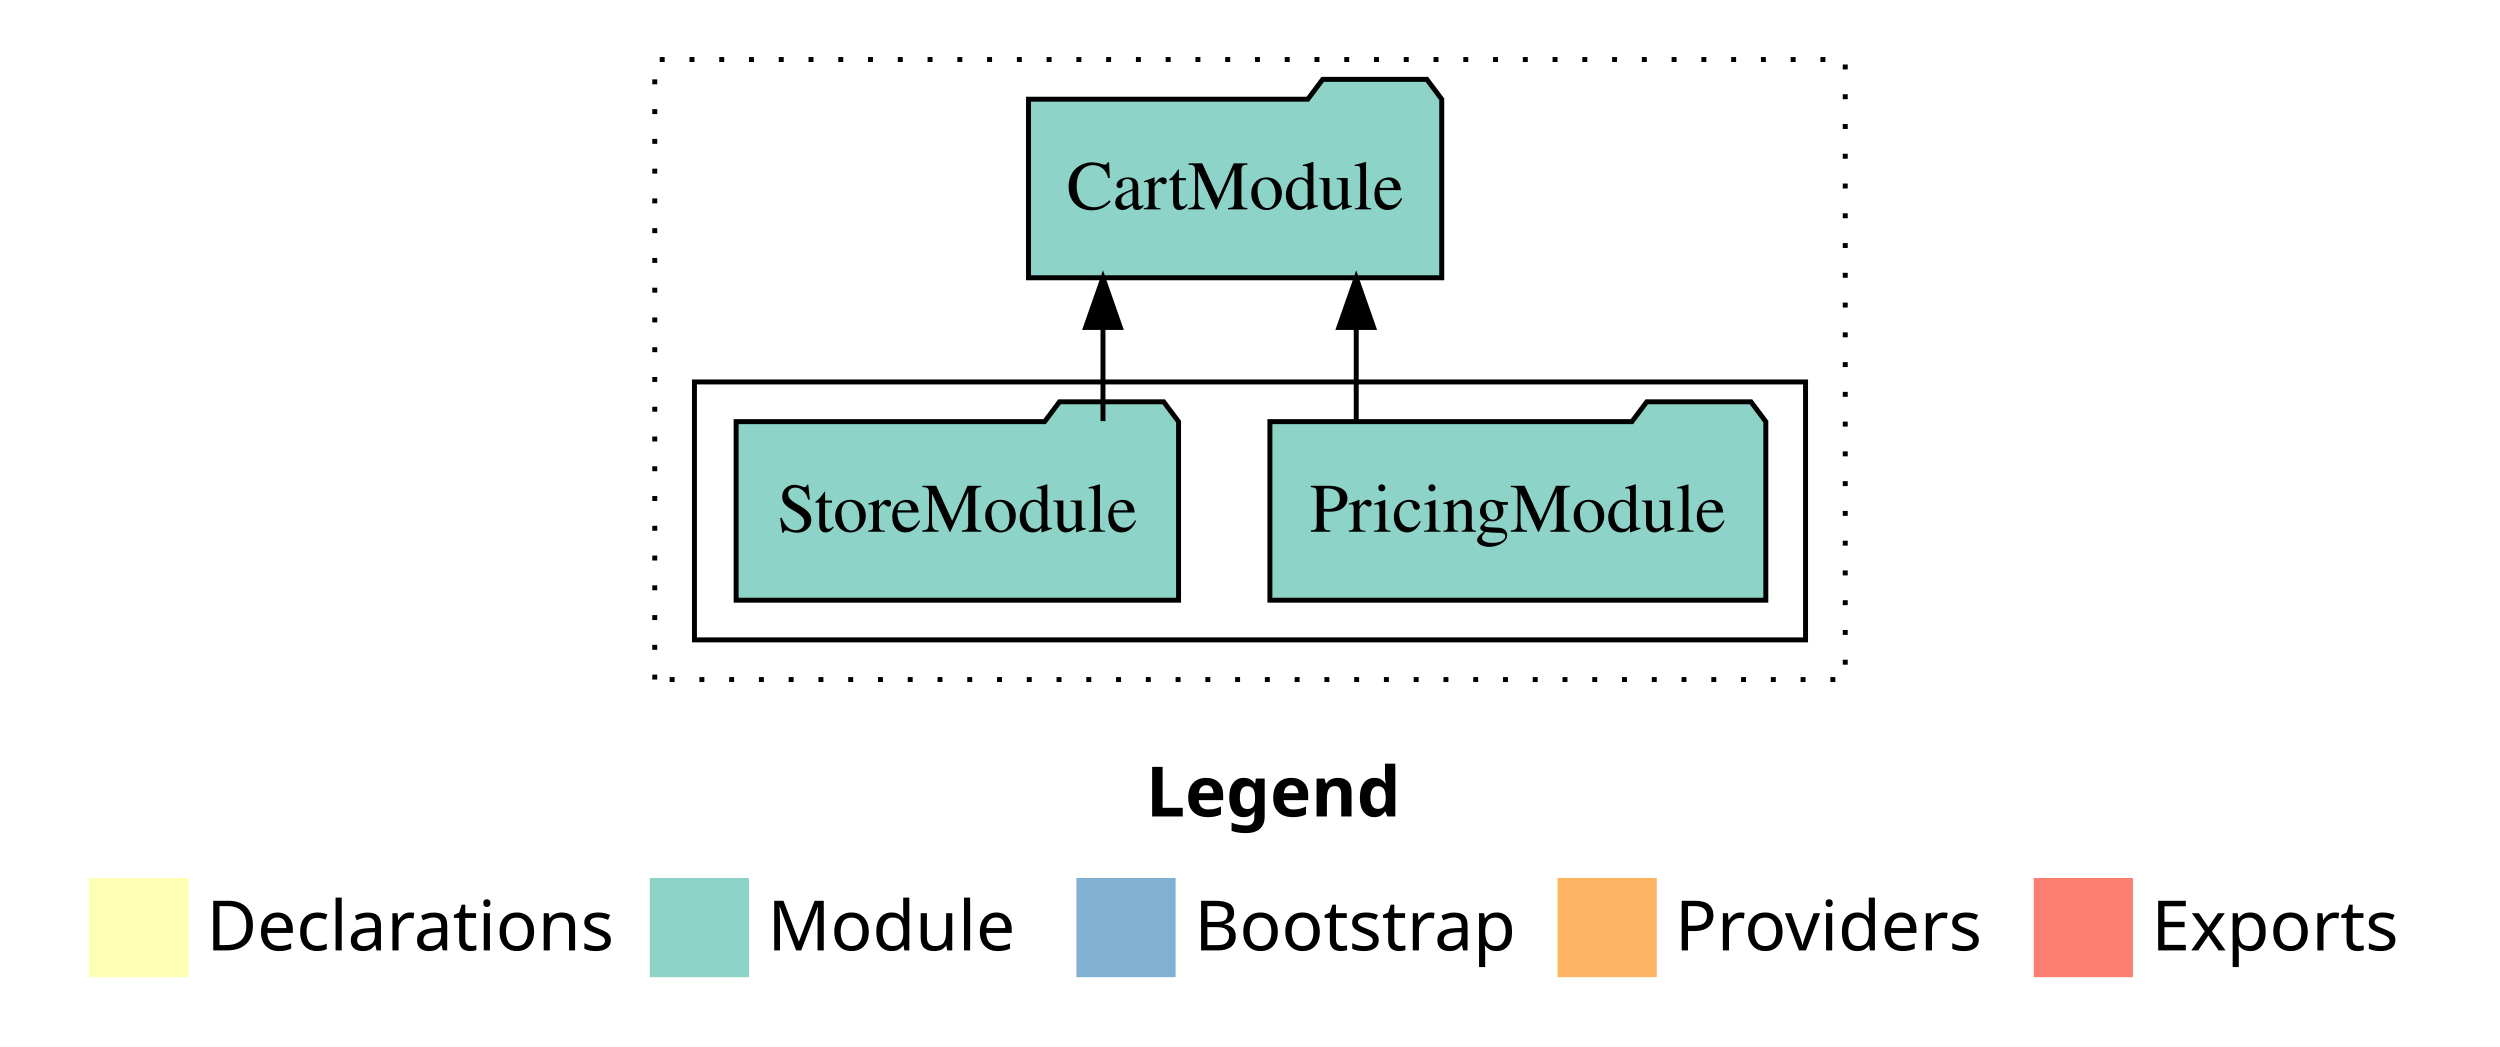
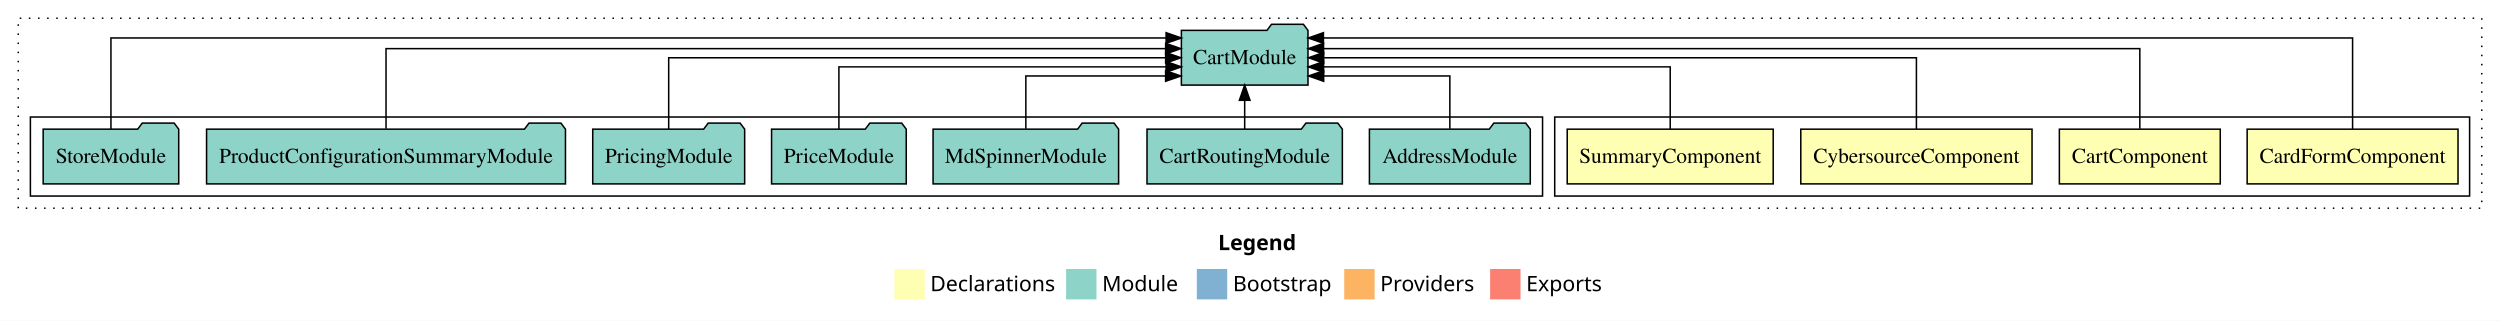
- <svg xmlns="http://www.w3.org/2000/svg" width="504pt" height="211pt" viewBox="0.00 0.00 504.00 211.00">
+ <svg xmlns="http://www.w3.org/2000/svg" width="1645pt" height="211pt" viewBox="0.00 0.00 1645.00 211.00">
  <g id="graph0" class="graph" transform="scale(1 1) rotate(0) translate(4 207)">
-     <polygon fill="#ffffff" stroke="transparent" points="-4,4 -4,-207 500,-207 500,4 -4,4" />
-     <text text-anchor="start" x="227.009" y="-42.4" font-family="sans-serif" font-weight="bold" font-size="14.00" fill="#000000">Legend</text>
-     <polygon fill="#ffffb3" stroke="transparent" points="14,-10 14,-30 34,-30 34,-10 14,-10" />
-     <text text-anchor="start" x="37.629" y="-15.4" font-family="sans-serif" font-size="14.00" fill="#000000">  Declarations</text>
-     <polygon fill="#8dd3c7" stroke="transparent" points="127,-10 127,-30 147,-30 147,-10 127,-10" />
-     <text text-anchor="start" x="150.725" y="-15.4" font-family="sans-serif" font-size="14.00" fill="#000000">  Module</text>
-     <polygon fill="#80b1d3" stroke="transparent" points="213,-10 213,-30 233,-30 233,-10 213,-10" />
-     <text text-anchor="start" x="236.781" y="-15.4" font-family="sans-serif" font-size="14.00" fill="#000000">  Bootstrap</text>
-     <polygon fill="#fdb462" stroke="transparent" points="310,-10 310,-30 330,-30 330,-10 310,-10" />
-     <text text-anchor="start" x="333.673" y="-15.4" font-family="sans-serif" font-size="14.00" fill="#000000">  Providers</text>
-     <polygon fill="#fb8072" stroke="transparent" points="406,-10 406,-30 426,-30 426,-10 406,-10" />
-     <text text-anchor="start" x="429.726" y="-15.4" font-family="sans-serif" font-size="14.00" fill="#000000">  Exports</text>
+     <polygon fill="#ffffff" stroke="transparent" points="-4,4 -4,-207 1641,-207 1641,4 -4,4" />
+     <text text-anchor="start" x="797.509" y="-42.4" font-family="sans-serif" font-weight="bold" font-size="14.00" fill="#000000">Legend</text>
+     <polygon fill="#ffffb3" stroke="transparent" points="584.5,-10 584.5,-30 604.5,-30 604.5,-10 584.5,-10" />
+     <text text-anchor="start" x="608.129" y="-15.4" font-family="sans-serif" font-size="14.00" fill="#000000">  Declarations</text>
+     <polygon fill="#8dd3c7" stroke="transparent" points="697.5,-10 697.5,-30 717.5,-30 717.5,-10 697.5,-10" />
+     <text text-anchor="start" x="721.225" y="-15.4" font-family="sans-serif" font-size="14.00" fill="#000000">  Module</text>
+     <polygon fill="#80b1d3" stroke="transparent" points="783.5,-10 783.5,-30 803.5,-30 803.5,-10 783.5,-10" />
+     <text text-anchor="start" x="807.281" y="-15.4" font-family="sans-serif" font-size="14.00" fill="#000000">  Bootstrap</text>
+     <polygon fill="#fdb462" stroke="transparent" points="880.5,-10 880.5,-30 900.5,-30 900.5,-10 880.5,-10" />
+     <text text-anchor="start" x="904.173" y="-15.4" font-family="sans-serif" font-size="14.00" fill="#000000">  Providers</text>
+     <polygon fill="#fb8072" stroke="transparent" points="976.5,-10 976.5,-30 996.5,-30 996.5,-10 976.5,-10" />
+     <text text-anchor="start" x="1000.226" y="-15.4" font-family="sans-serif" font-size="14.00" fill="#000000">  Exports</text>
    <g id="clust1" class="cluster">
-       <polygon fill="none" stroke="#000000" stroke-dasharray="1,5" points="128,-70 128,-195 368,-195 368,-70 128,-70" />
+       <polygon fill="none" stroke="#000000" stroke-dasharray="1,5" points="8,-70 8,-195 1629,-195 1629,-70 8,-70" />
    </g>
-     <g id="clust3" class="cluster">
-       <polygon fill="none" stroke="#000000" points="136,-78 136,-130 360,-130 360,-78 136,-78" />
+     <g id="clust2" class="cluster">
+       <polygon fill="none" stroke="#000000" points="1019,-78 1019,-130 1621,-130 1621,-78 1019,-78" />
+     </g>
+     <g id="clust7" class="cluster">
+       <polygon fill="none" stroke="#000000" points="16,-78 16,-130 1011,-130 1011,-78 16,-78" />
    </g>
    <g id="node1" class="node">
-       <polygon fill="#8dd3c7" stroke="#000000" points="351.989,-122 348.989,-126 327.989,-126 324.989,-122 252.011,-122 252.011,-86 351.989,-86 351.989,-122" />
-       <text text-anchor="middle" x="302" y="-99.8" font-family="Times,serif" font-size="14.00" fill="#000000">PricingModule</text>
+       <polygon fill="#ffffb3" stroke="#000000" points="1613.378,-122 1474.622,-122 1474.622,-86 1613.378,-86 1613.378,-122" />
+       <text text-anchor="middle" x="1544" y="-99.8" font-family="Times,serif" font-size="14.00" fill="#000000">CardFormComponent</text>
+     </g>
+     <g id="node5" class="node">
+       <polygon fill="#8dd3c7" stroke="#000000" points="856.653,-187 853.653,-191 832.653,-191 829.653,-187 773.347,-187 773.347,-151 856.653,-151 856.653,-187" />
+       <text text-anchor="middle" x="815" y="-164.8" font-family="Times,serif" font-size="14.00" fill="#000000">CartModule</text>
+     </g>
+     <g id="edge1" class="edge">
+       <path fill="none" stroke="#000000" d="M1544,-122.091C1544,-145.133 1544,-182 1544,-182 1544,-182 866.812,-182 866.812,-182" />
+       <polygon fill="#000000" stroke="#000000" points="866.813,-178.5 856.812,-182 866.812,-185.5 866.813,-178.5" />
+     </g>
+     <g id="node2" class="node">
+       <polygon fill="#ffffb3" stroke="#000000" points="1456.936,-122 1351.064,-122 1351.064,-86 1456.936,-86 1456.936,-122" />
+       <text text-anchor="middle" x="1404" y="-99.8" font-family="Times,serif" font-size="14.00" fill="#000000">CartComponent</text>
+     </g>
+     <g id="edge2" class="edge">
+       <path fill="none" stroke="#000000" d="M1404,-122.284C1404,-143.321 1404,-175 1404,-175 1404,-175 866.887,-175 866.887,-175" />
+       <polygon fill="#000000" stroke="#000000" points="866.887,-171.5 856.887,-175 866.887,-178.5 866.887,-171.5" />
    </g>
    <g id="node3" class="node">
-       <polygon fill="#8dd3c7" stroke="#000000" points="286.653,-187 283.653,-191 262.653,-191 259.653,-187 203.347,-187 203.347,-151 286.653,-151 286.653,-187" />
-       <text text-anchor="middle" x="245" y="-164.8" font-family="Times,serif" font-size="14.00" fill="#000000">CartModule</text>
+       <polygon fill="#ffffb3" stroke="#000000" points="1333.079,-122 1180.921,-122 1180.921,-86 1333.079,-86 1333.079,-122" />
+       <text text-anchor="middle" x="1257" y="-99.8" font-family="Times,serif" font-size="14.00" fill="#000000">CybersourceComponent</text>
    </g>
-     <g id="edge1" class="edge">
-       <path fill="none" stroke="#000000" d="M269.416,-122.106C269.416,-122.106 269.416,-140.991 269.416,-140.991" />
-       <polygon fill="#000000" stroke="#000000" points="265.916,-140.991 269.416,-150.991 272.916,-140.991 265.916,-140.991" />
+     <g id="edge3" class="edge">
+       <path fill="none" stroke="#000000" d="M1257,-122.106C1257,-141.339 1257,-169 1257,-169 1257,-169 866.981,-169 866.981,-169" />
+       <polygon fill="#000000" stroke="#000000" points="866.981,-165.5 856.981,-169 866.981,-172.5 866.981,-165.5" />
    </g>
-     <g id="node2" class="node">
-       <polygon fill="#8dd3c7" stroke="#000000" points="233.598,-122 230.598,-126 209.598,-126 206.598,-122 144.402,-122 144.402,-86 233.598,-86 233.598,-122" />
-       <text text-anchor="middle" x="189" y="-99.8" font-family="Times,serif" font-size="14.00" fill="#000000">StoreModule</text>
+     <g id="node4" class="node">
+       <polygon fill="#ffffb3" stroke="#000000" points="1162.772,-122 1027.228,-122 1027.228,-86 1162.772,-86 1162.772,-122" />
+       <text text-anchor="middle" x="1095" y="-99.8" font-family="Times,serif" font-size="14.00" fill="#000000">SummaryComponent</text>
    </g>
-     <g id="edge2" class="edge">
-       <path fill="none" stroke="#000000" d="M218.362,-122.106C218.362,-122.106 218.362,-140.991 218.362,-140.991" />
-       <polygon fill="#000000" stroke="#000000" points="214.862,-140.991 218.362,-150.991 221.862,-140.991 214.862,-140.991" />
+     <g id="edge4" class="edge">
+       <path fill="none" stroke="#000000" d="M1095,-122.022C1095,-139.373 1095,-163 1095,-163 1095,-163 866.919,-163 866.919,-163" />
+       <polygon fill="#000000" stroke="#000000" points="866.919,-159.5 856.919,-163 866.919,-166.5 866.919,-159.5" />
+     </g>
+     <g id="node6" class="node">
+       <polygon fill="#8dd3c7" stroke="#000000" points="1002.922,-122 999.922,-126 978.922,-126 975.922,-122 897.078,-122 897.078,-86 1002.922,-86 1002.922,-122" />
+       <text text-anchor="middle" x="950" y="-99.8" font-family="Times,serif" font-size="14.00" fill="#000000">AddressModule</text>
+     </g>
+     <g id="edge5" class="edge">
+       <path fill="none" stroke="#000000" d="M950,-122.24C950,-137.571 950,-157 950,-157 950,-157 866.975,-157 866.975,-157" />
+       <polygon fill="#000000" stroke="#000000" points="866.975,-153.5 856.975,-157 866.975,-160.5 866.975,-153.5" />
+     </g>
+     <g id="node7" class="node">
+       <polygon fill="#8dd3c7" stroke="#000000" points="879.27,-122 876.27,-126 855.27,-126 852.27,-122 750.73,-122 750.73,-86 879.27,-86 879.27,-122" />
+       <text text-anchor="middle" x="815" y="-99.8" font-family="Times,serif" font-size="14.00" fill="#000000">CartRoutingModule</text>
+     </g>
+     <g id="edge6" class="edge">
+       <path fill="none" stroke="#000000" d="M815,-122.106C815,-122.106 815,-140.991 815,-140.991" />
+       <polygon fill="#000000" stroke="#000000" points="811.5,-140.991 815,-150.991 818.5,-140.991 811.5,-140.991" />
+     </g>
+     <g id="node8" class="node">
+       <polygon fill="#8dd3c7" stroke="#000000" points="732.044,-122 729.044,-126 708.044,-126 705.044,-122 609.956,-122 609.956,-86 732.044,-86 732.044,-122" />
+       <text text-anchor="middle" x="671" y="-99.8" font-family="Times,serif" font-size="14.00" fill="#000000">MdSpinnerModule</text>
+     </g>
+     <g id="edge7" class="edge">
+       <path fill="none" stroke="#000000" d="M671,-122.24C671,-137.571 671,-157 671,-157 671,-157 762.962,-157 762.962,-157" />
+       <polygon fill="#000000" stroke="#000000" points="762.962,-160.5 772.962,-157 762.962,-153.5 762.962,-160.5" />
+     </g>
+     <g id="node9" class="node">
+       <polygon fill="#8dd3c7" stroke="#000000" points="592.313,-122 589.313,-126 568.313,-126 565.313,-122 503.687,-122 503.687,-86 592.313,-86 592.313,-122" />
+       <text text-anchor="middle" x="548" y="-99.8" font-family="Times,serif" font-size="14.00" fill="#000000">PriceModule</text>
+     </g>
+     <g id="edge8" class="edge">
+       <path fill="none" stroke="#000000" d="M548,-122.022C548,-139.373 548,-163 548,-163 548,-163 763.281,-163 763.281,-163" />
+       <polygon fill="#000000" stroke="#000000" points="763.281,-166.5 773.281,-163 763.281,-159.5 763.281,-166.5" />
+     </g>
+     <g id="node10" class="node">
+       <polygon fill="#8dd3c7" stroke="#000000" points="485.989,-122 482.989,-126 461.989,-126 458.989,-122 386.011,-122 386.011,-86 485.989,-86 485.989,-122" />
+       <text text-anchor="middle" x="436" y="-99.8" font-family="Times,serif" font-size="14.00" fill="#000000">PricingModule</text>
+     </g>
+     <g id="edge9" class="edge">
+       <path fill="none" stroke="#000000" d="M436,-122.106C436,-141.339 436,-169 436,-169 436,-169 762.992,-169 762.992,-169" />
+       <polygon fill="#000000" stroke="#000000" points="762.992,-172.5 772.992,-169 762.992,-165.5 762.992,-172.5" />
+     </g>
+     <g id="node11" class="node">
+       <polygon fill="#8dd3c7" stroke="#000000" points="368.081,-122 365.081,-126 344.081,-126 341.081,-122 131.919,-122 131.919,-86 368.081,-86 368.081,-122" />
+       <text text-anchor="middle" x="250" y="-99.8" font-family="Times,serif" font-size="14.00" fill="#000000">ProductConfigurationSummaryModule</text>
+     </g>
+     <g id="edge10" class="edge">
+       <path fill="none" stroke="#000000" d="M250,-122.284C250,-143.321 250,-175 250,-175 250,-175 762.995,-175 762.995,-175" />
+       <polygon fill="#000000" stroke="#000000" points="762.995,-178.5 772.995,-175 762.995,-171.5 762.995,-178.5" />
+     </g>
+     <g id="node12" class="node">
+       <polygon fill="#8dd3c7" stroke="#000000" points="113.598,-122 110.598,-126 89.598,-126 86.598,-122 24.402,-122 24.402,-86 113.598,-86 113.598,-122" />
+       <text text-anchor="middle" x="69" y="-99.8" font-family="Times,serif" font-size="14.00" fill="#000000">StoreModule</text>
+     </g>
+     <g id="edge11" class="edge">
+       <path fill="none" stroke="#000000" d="M69,-122.091C69,-145.133 69,-182 69,-182 69,-182 763.293,-182 763.293,-182" />
+       <polygon fill="#000000" stroke="#000000" points="763.293,-185.5 773.293,-182 763.293,-178.5 763.293,-185.5" />
    </g>
  </g>
</svg>
